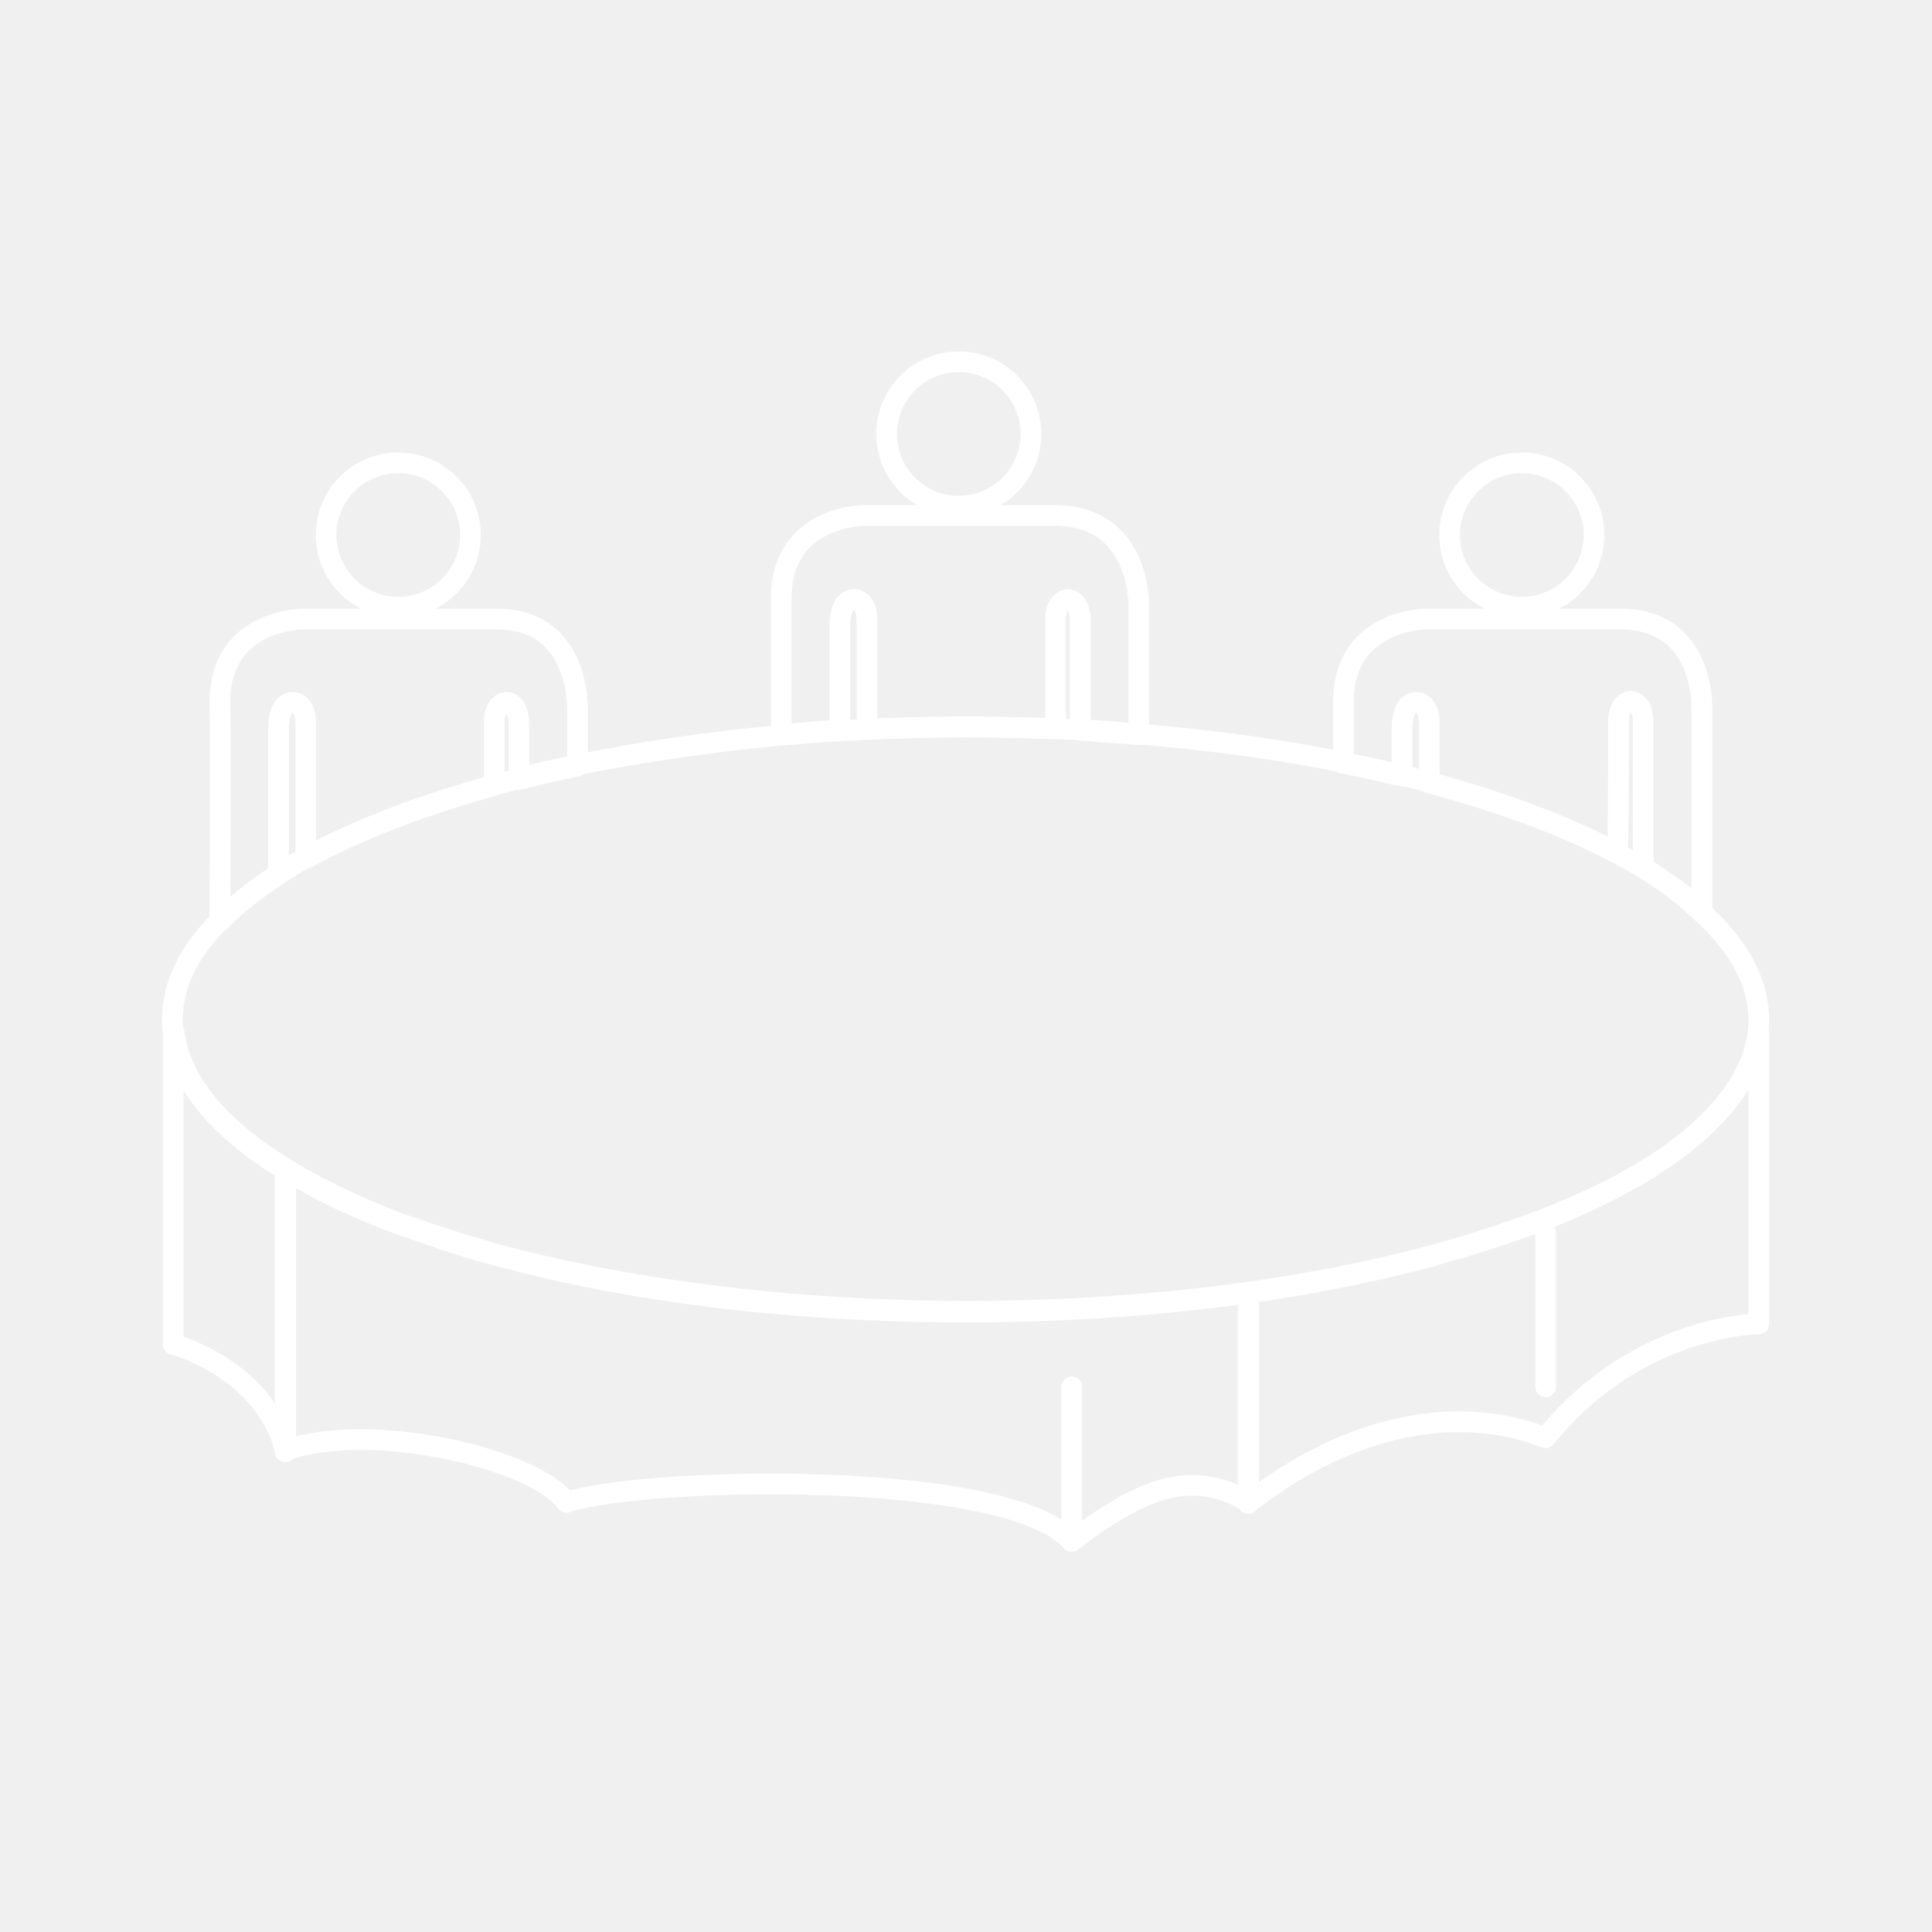
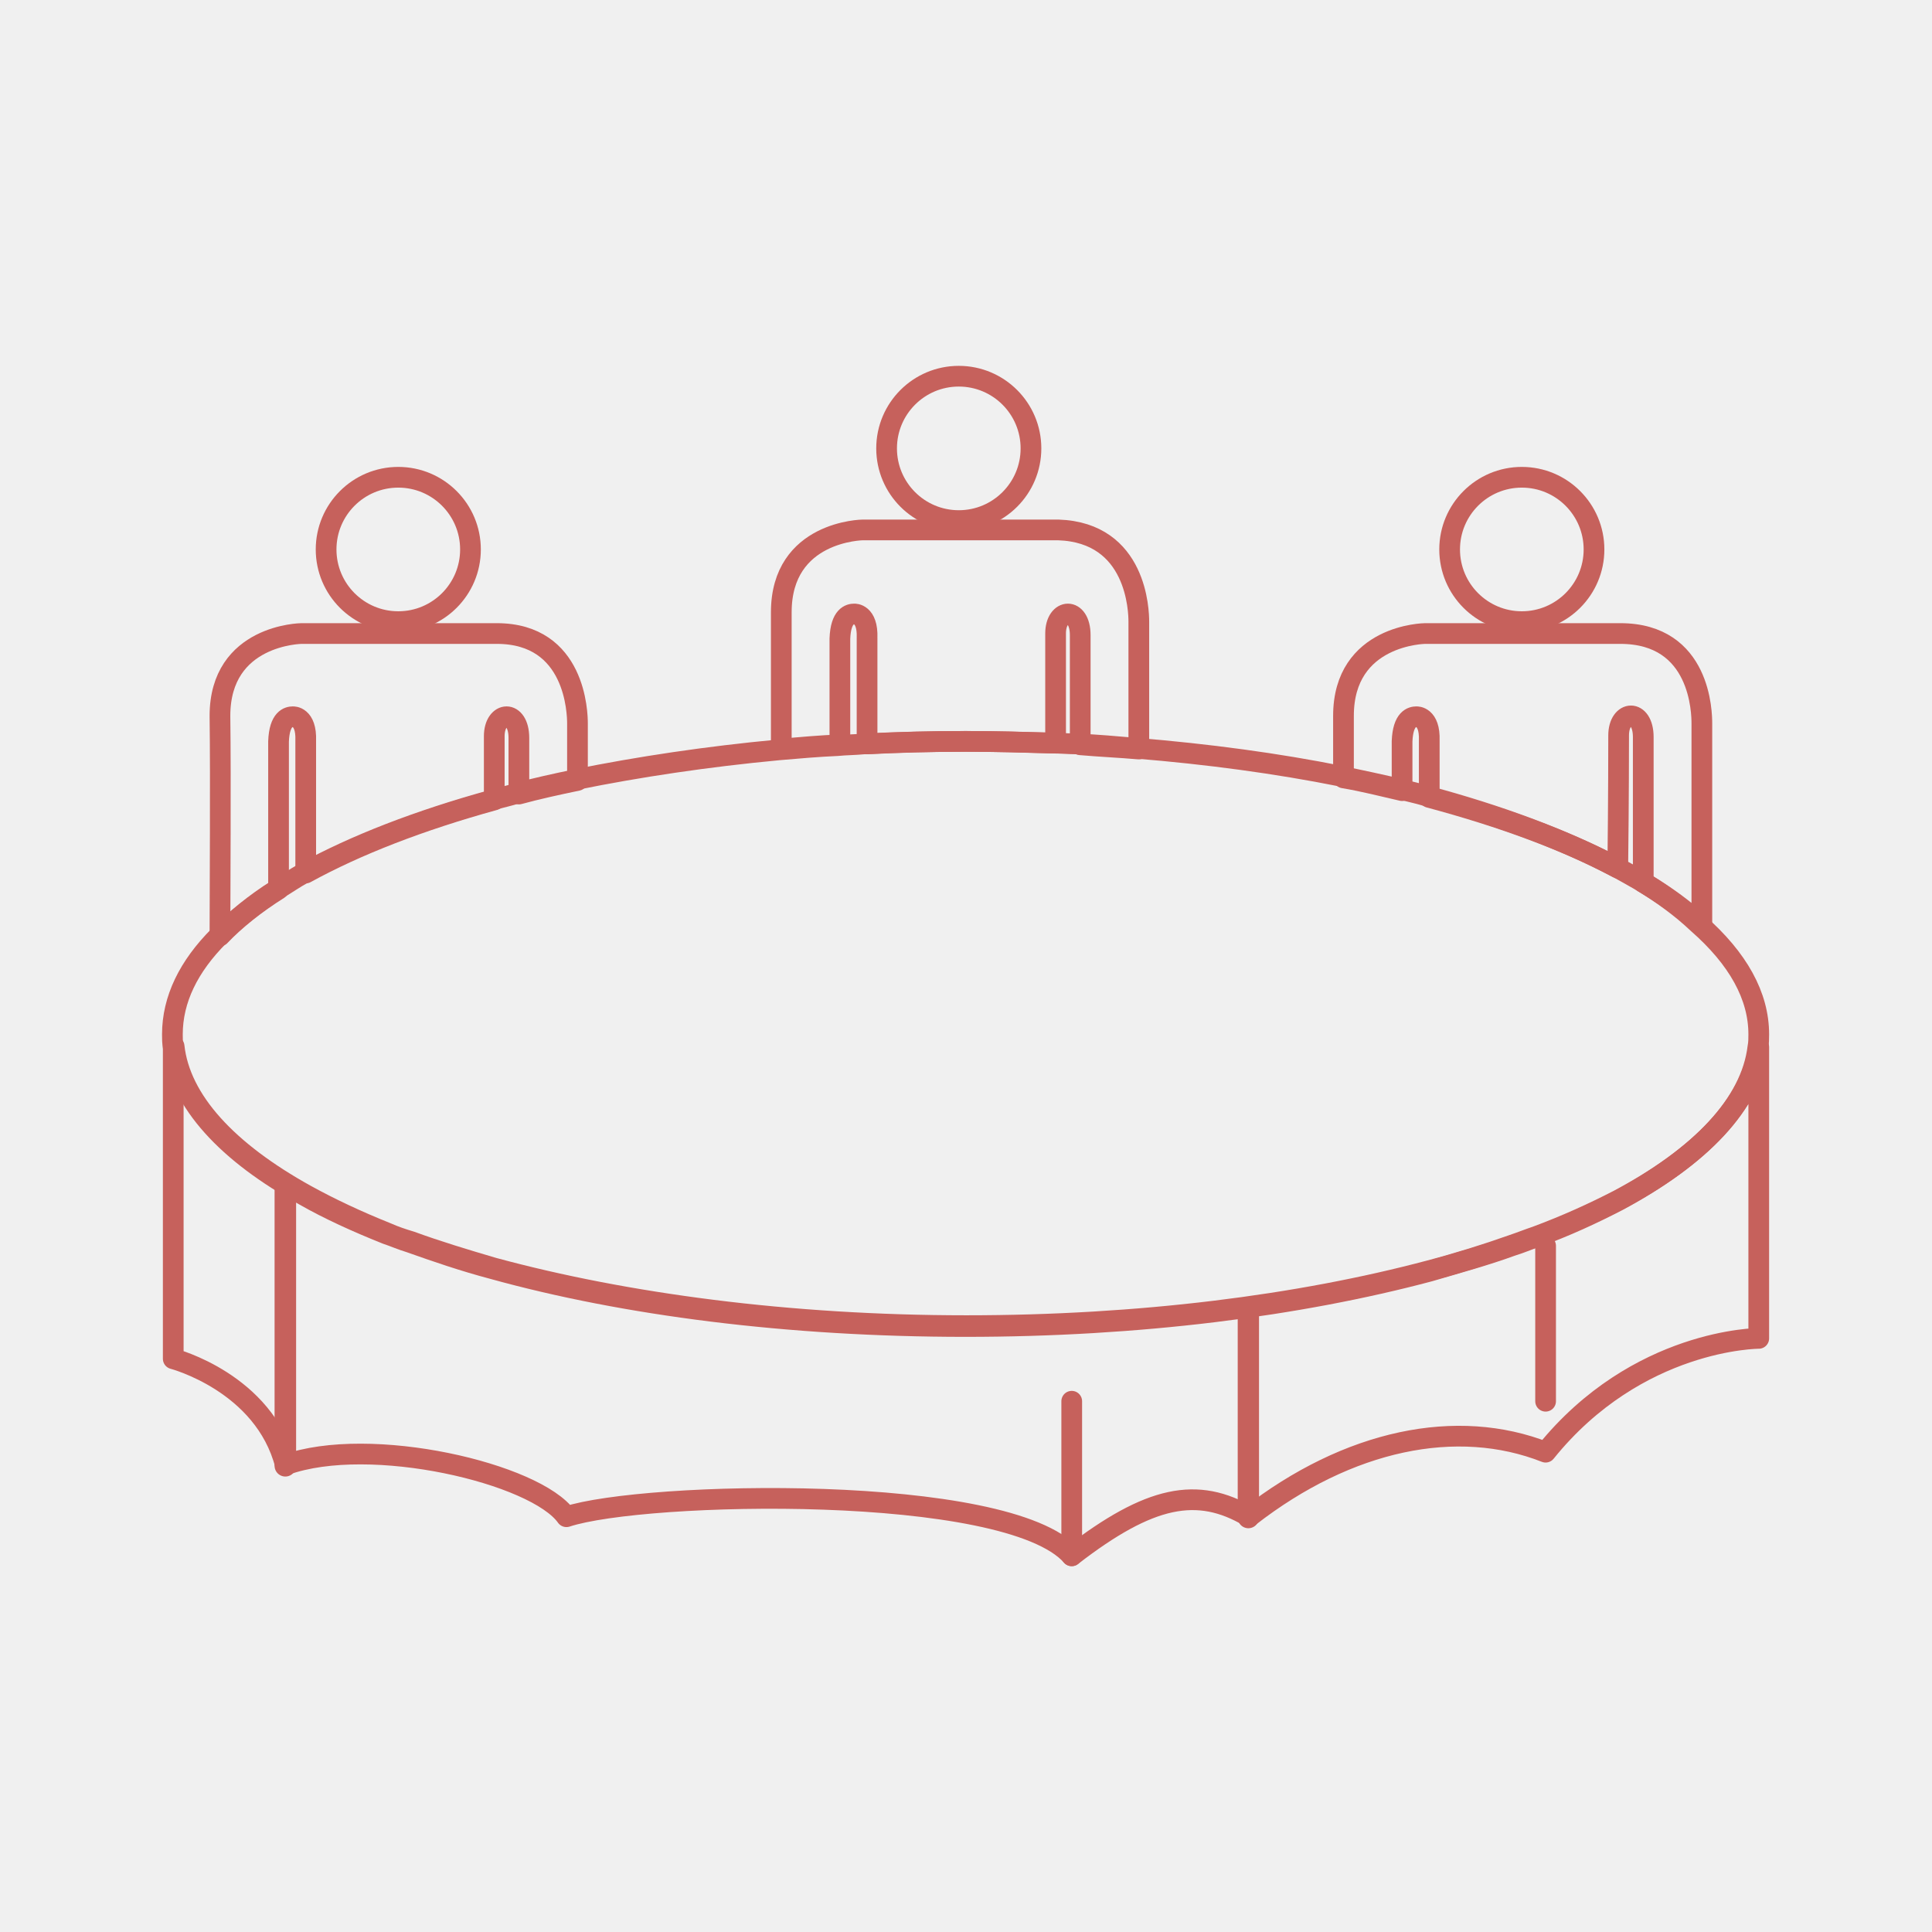
<svg xmlns="http://www.w3.org/2000/svg" version="1.1" id="Layer_1" x="0px" y="0px" width="227.5px" height="227.5px" viewBox="-281 193.5 227.5 227.5" style="enable-background:new -281 193.5 227.5 227.5;" xml:space="preserve">
  <style type="text/css">
- 	.st0{fill:none;stroke:#FFFFFF;stroke-width:2.439;stroke-linecap:round;stroke-linejoin:round;stroke-miterlimit:10;}
- 	.st1{fill:none;stroke:#FFFFFF;stroke-width:2.536;stroke-linecap:round;stroke-linejoin:round;stroke-miterlimit:10;}
- 	.st2{fill:none;stroke:#FFFFFF;stroke-width:2.509;stroke-linecap:round;stroke-linejoin:round;stroke-miterlimit:10;}
+ 	.st0{fill:none;stroke:#C6615C;stroke-width:2.439;stroke-linecap:round;stroke-linejoin:round;stroke-miterlimit:10;}
+ 	.st1{fill:none;stroke:#C6615C;stroke-width:2.536;stroke-linecap:round;stroke-linejoin:round;stroke-miterlimit:10;}
+ 	.st2{fill:none;stroke:#C6615C;stroke-width:2.509;stroke-linecap:round;stroke-linejoin:round;stroke-miterlimit:10;}
</style>
  <g id="Layer_1_1_">
</g>
  <g id="_x34__x2F_8_x2F_12_Content">
    <g id="XMLID_55_">
      <g id="XMLID_29_">
-         <circle id="XMLID_31_" class="st0" cx="-234.1" cy="256.5" r="8.5" />
-         <path id="XMLID_46_" class="st0" d="M-213,277c0,0.4,0,3.1,0,6.7c-2.4,0.5-4.7,1-6.9,1.6c0-3.4,0-6,0-6.6c0-3.4-2.9-3.2-2.9-0.2     c0,0.6,0,3.4,0,7.5c-8.7,2.4-16.2,5.3-22.2,8.6c0-8.7,0-15.1,0-15.6c0.1-2.9-1.5-2.8-1.5-2.8c-0.5,0-1.6,0.2-1.7,2.9v17.4     c-2.7,1.7-5.1,3.6-6.9,5.5c0-5.3,0.1-18.2,0-25.9c0-9.6,9.6-9.7,9.6-9.7s13.7,0,23,0C-213.2,266.4-213,275.8-213,277z" />
+         <circle id="XMLID_31_" class="st0" cx="-234.1" cy="258.2" r="8.5" />
+         <path id="XMLID_46_" class="st0" d="M-213,278.7c0,0.4,0,3.1,0,6.7c-2.4,0.5-4.7,1-6.9,1.6c0-3.4,0-6,0-6.6     c0-3.4-2.9-3.2-2.9-0.2c0,0.6,0,3.4,0,7.5c-8.7,2.4-16.2,5.3-22.2,8.6c0-8.7,0-15.1,0-15.6c0.1-2.9-1.5-2.8-1.5-2.8     c-0.5,0-1.6,0.2-1.7,2.9v17.4c-2.7,1.7-5.1,3.6-6.9,5.5c0-5.3,0.1-18.2,0-25.9c0-9.6,9.6-9.7,9.6-9.7s13.7,0,23,0     C-213.2,268.1-213,277.5-213,278.7z" />
      </g>
      <g id="XMLID_26_">
-         <circle id="XMLID_28_" class="st0" cx="-168.1" cy="244.6" r="8.5" />
-         <path id="XMLID_37_" class="st0" d="M-146.9,265c0,0.7,0,8.1,0,15c-2.3-0.2-4.6-0.3-6.9-0.5c0-6,0-12,0-12.9     c0-3.4-2.9-3.2-2.9-0.2c0,0.8,0,5.9,0,12.9c-3.4-0.1-6.9-0.2-10.4-0.2c-4,0-7.9,0.1-11.8,0.3c0-7.1,0-12,0-12.5     c0.1-2.9-1.5-2.8-1.5-2.8c-0.5,0-1.6,0.2-1.7,2.9v12.5c-2.3,0.1-4.6,0.3-6.9,0.5c0-5.4,0-11.6,0-16.1c0-9.6,9.6-9.7,9.6-9.7     s13.6,0,23,0C-147.1,254.5-146.9,263.8-146.9,265z" />
+         <circle id="XMLID_28_" class="st0" cx="-168.1" cy="246.3" r="8.5" />
+         <path id="XMLID_37_" class="st0" d="M-146.9,266.7c0,0.7,0,8.1,0,15c-2.3-0.2-4.6-0.3-6.9-0.5c0-6,0-12,0-12.9     c0-3.4-2.9-3.2-2.9-0.2c0,0.8,0,5.9,0,12.9c-3.4-0.1-6.9-0.2-10.4-0.2c-4,0-7.9,0.1-11.8,0.3c0-7.1,0-12,0-12.5     c0.1-2.9-1.5-2.8-1.5-2.8c-0.5,0-1.6,0.2-1.7,2.9v12.5c-2.3,0.1-4.6,0.3-6.9,0.5c0-5.4,0-11.6,0-16.1c0-9.6,9.6-9.7,9.6-9.7     s13.6,0,23,0C-147.1,256.2-146.9,265.5-146.9,266.7z" />
      </g>
      <g id="XMLID_10_">
-         <circle id="XMLID_25_" class="st0" cx="-101.8" cy="256.5" r="8.5" />
-         <path id="XMLID_42_" class="st0" d="M-80.6,277c0,1,0,16.8,0,23.8c-1.9-1.8-4.2-3.5-6.9-5.1c0-7,0-16,0-17.1     c0-3.4-2.9-3.2-2.9-0.2c0,0.9,0,7.2-0.1,15.6c-6-3.2-13.6-6-22.2-8.3c0-3.9,0-6.4,0-6.7c0.1-2.9-1.5-2.8-1.5-2.8     c-0.5,0-1.6,0.2-1.7,2.9v5.8c-2.2-0.5-4.5-1.1-6.9-1.5c0-2.7,0-5.2,0-7.3c0-9.6,9.6-9.7,9.6-9.7s13.7,0,23,0     C-80.7,266.4-80.6,275.8-80.6,277z" />
+         <circle id="XMLID_25_" class="st0" cx="-101.8" cy="258.2" r="8.5" />
+         <path id="XMLID_42_" class="st0" d="M-80.6,278.7c0,1,0,16.8,0,23.8c-1.9-1.8-4.2-3.5-6.9-5.1c0-7,0-16,0-17.1     c0-3.4-2.9-3.2-2.9-0.2c0,0.9,0,7.2-0.1,15.6c-6-3.2-13.6-6-22.2-8.3c0-3.9,0-6.4,0-6.7c0.1-2.9-1.5-2.8-1.5-2.8     c-0.5,0-1.6,0.2-1.7,2.9v5.8c-2.2-0.5-4.5-1.1-6.9-1.5c0-2.7,0-5.2,0-7.3c0-9.6,9.6-9.7,9.6-9.7s13.7,0,23,0     C-80.7,268.1-80.6,277.5-80.6,278.7z" />
      </g>
-       <path id="XMLID_35_" class="st0" d="M-73.9,315.1v34.3c0,0-14.3,0-25.1,13.4c-10.4-4.1-23.2-1.5-34.9,7.6    c-6.1-3.6-11.7-2.5-20.9,4.6c-7.6-8.6-50.4-7.6-59.5-4.6c-3.6-5.1-23.1-9.7-33.1-6.1c-2.5-9.7-13.2-12.5-13.2-12.5s0-18.5,0-36.8    h0.1c0.7,6.4,6.3,12.4,15.5,17.5c2.9,1.6,6.1,3.1,9.6,4.5c0.9,0.4,1.8,0.7,2.8,1c3,1.1,6.3,2.1,9.7,3.1    c15.5,4.2,34.8,6.8,55.7,6.8c20.4,0,39.2-2.4,54.6-6.5c3.4-0.9,6.6-1.9,9.7-3c0.9-0.3,1.9-0.7,2.8-1c3.5-1.3,6.8-2.8,9.7-4.3    C-80.8,328-74.8,321.8-73.9,315.1L-73.9,315.1z" />
-       <path id="XMLID_32_" class="st0" d="M-73.9,313.6c0,0.5,0,1-0.1,1.5c-0.8,6.7-6.8,12.9-16.5,18.1c-2.9,1.5-6.1,3-9.7,4.3    c-0.9,0.3-1.8,0.7-2.8,1c-3,1.1-6.3,2-9.7,3c-15.4,4.1-34.2,6.5-54.6,6.5c-20.9,0-40.2-2.5-55.7-6.8c-3.4-0.9-6.6-2-9.7-3.1    c-1-0.3-1.9-0.7-2.8-1c-3.5-1.4-6.8-2.9-9.6-4.5c-9.1-5-14.7-11-15.5-17.5c-0.1-0.5-0.1-1-0.1-1.5c0-4.1,1.9-8,5.5-11.6    c1.9-1.9,4.2-3.8,6.9-5.5c1-0.6,2-1.3,3.1-1.9c6-3.3,13.5-6.2,22.2-8.6c1-0.3,2-0.5,2.9-0.8c2.2-0.6,4.5-1.1,6.9-1.6    c7.4-1.5,15.4-2.7,23.9-3.5c2.3-0.2,4.6-0.4,6.9-0.5c1-0.1,2.1-0.1,3.1-0.2c3.9-0.2,7.8-0.3,11.8-0.3c3.5,0,7,0.1,10.4,0.2    c1,0,2,0.1,2.9,0.1c2.3,0.1,4.6,0.3,6.9,0.5c8.6,0.7,16.7,1.8,24.2,3.3c2.4,0.5,4.7,1,6.9,1.5c1.1,0.3,2.1,0.5,3.1,0.8    c8.6,2.3,16.1,5.1,22.2,8.3c1,0.5,2,1.1,2.9,1.6c2.7,1.6,5,3.3,6.9,5.1C-76.3,304.7-73.9,309.1-73.9,313.6z" />
-       <line id="XMLID_7_" class="st1" x1="-247.4" y1="364.4" x2="-247.4" y2="331.2" />
-       <line id="XMLID_6_" class="st0" x1="-154.8" y1="375" x2="-154.8" y2="356.8" />
-       <line id="XMLID_5_" class="st0" x1="-99" y1="338.5" x2="-99" y2="356.8" />
-       <line id="XMLID_4_" class="st2" x1="-134" y1="370.5" x2="-134" y2="345.8" />
+       <path id="XMLID_35_" class="st0" d="M-73.9,316.8v34.3c0,0-14.3,0-25.1,13.4c-10.4-4.1-23.2-1.5-34.9,7.6    c-6.1-3.6-11.7-2.5-20.9,4.6c-7.6-8.6-50.4-7.6-59.5-4.6c-3.6-5.1-23.1-9.7-33.1-6.1c-2.5-9.7-13.2-12.5-13.2-12.5s0-18.5,0-36.8    h0.1c0.7,6.4,6.3,12.4,15.5,17.5c2.9,1.6,6.1,3.1,9.6,4.5c0.9,0.4,1.8,0.7,2.8,1c3,1.1,6.3,2.1,9.7,3.1    c15.5,4.2,34.8,6.8,55.7,6.8c20.4,0,39.2-2.4,54.6-6.5c3.4-0.9,6.6-1.9,9.7-3c0.9-0.3,1.9-0.7,2.8-1c3.5-1.3,6.8-2.8,9.7-4.3    C-80.8,329.7-74.8,323.5-73.9,316.8L-73.9,316.8z" />
+       <path id="XMLID_32_" class="st0" d="M-73.9,315.3c0,0.5,0,1-0.1,1.5c-0.8,6.7-6.8,12.9-16.5,18.1c-2.9,1.5-6.1,3-9.7,4.3    c-0.9,0.3-1.8,0.7-2.8,1c-3,1.1-6.3,2-9.7,3c-15.4,4.1-34.2,6.5-54.6,6.5c-20.9,0-40.2-2.5-55.7-6.8c-3.4-0.9-6.6-2-9.7-3.1    c-1-0.3-1.9-0.7-2.8-1c-3.5-1.4-6.8-2.9-9.6-4.5c-9.1-5-14.7-11-15.5-17.5c-0.1-0.5-0.1-1-0.1-1.5c0-4.1,1.9-8,5.5-11.6    c1.9-1.9,4.2-3.8,6.9-5.5c1-0.6,2-1.3,3.1-1.9c6-3.3,13.5-6.2,22.2-8.6c1-0.3,2-0.5,2.9-0.8c2.2-0.6,4.5-1.1,6.9-1.6    c7.4-1.5,15.4-2.7,23.9-3.5c2.3-0.2,4.6-0.4,6.9-0.5c1-0.1,2.1-0.1,3.1-0.2c3.9-0.2,7.8-0.3,11.8-0.3c3.5,0,7,0.1,10.4,0.2    c1,0,2,0.1,2.9,0.1c2.3,0.1,4.6,0.3,6.9,0.5c8.6,0.7,16.7,1.8,24.2,3.3c2.4,0.5,4.7,1,6.9,1.5c1.1,0.3,2.1,0.5,3.1,0.8    c8.6,2.3,16.1,5.1,22.2,8.3c1,0.5,2,1.1,2.9,1.6c2.7,1.6,5,3.3,6.9,5.1C-76.3,306.4-73.9,310.8-73.9,315.3z" />
+       <line id="XMLID_7_" class="st1" x1="-247.4" y1="366.1" x2="-247.4" y2="332.9" />
+       <line id="XMLID_6_" class="st0" x1="-154.8" y1="376.7" x2="-154.8" y2="358.5" />
+       <line id="XMLID_5_" class="st0" x1="-99" y1="340.2" x2="-99" y2="358.5" />
+       <line id="XMLID_4_" class="st2" x1="-134" y1="372.2" x2="-134" y2="347.5" />
    </g>
    <g id="XMLID_56_">
	</g>
    <g id="XMLID_57_">
	</g>
    <g id="XMLID_58_">
	</g>
    <g id="XMLID_59_">
	</g>
    <g id="XMLID_60_">
	</g>
    <g id="XMLID_61_">
	</g>
  </g>
</svg>
